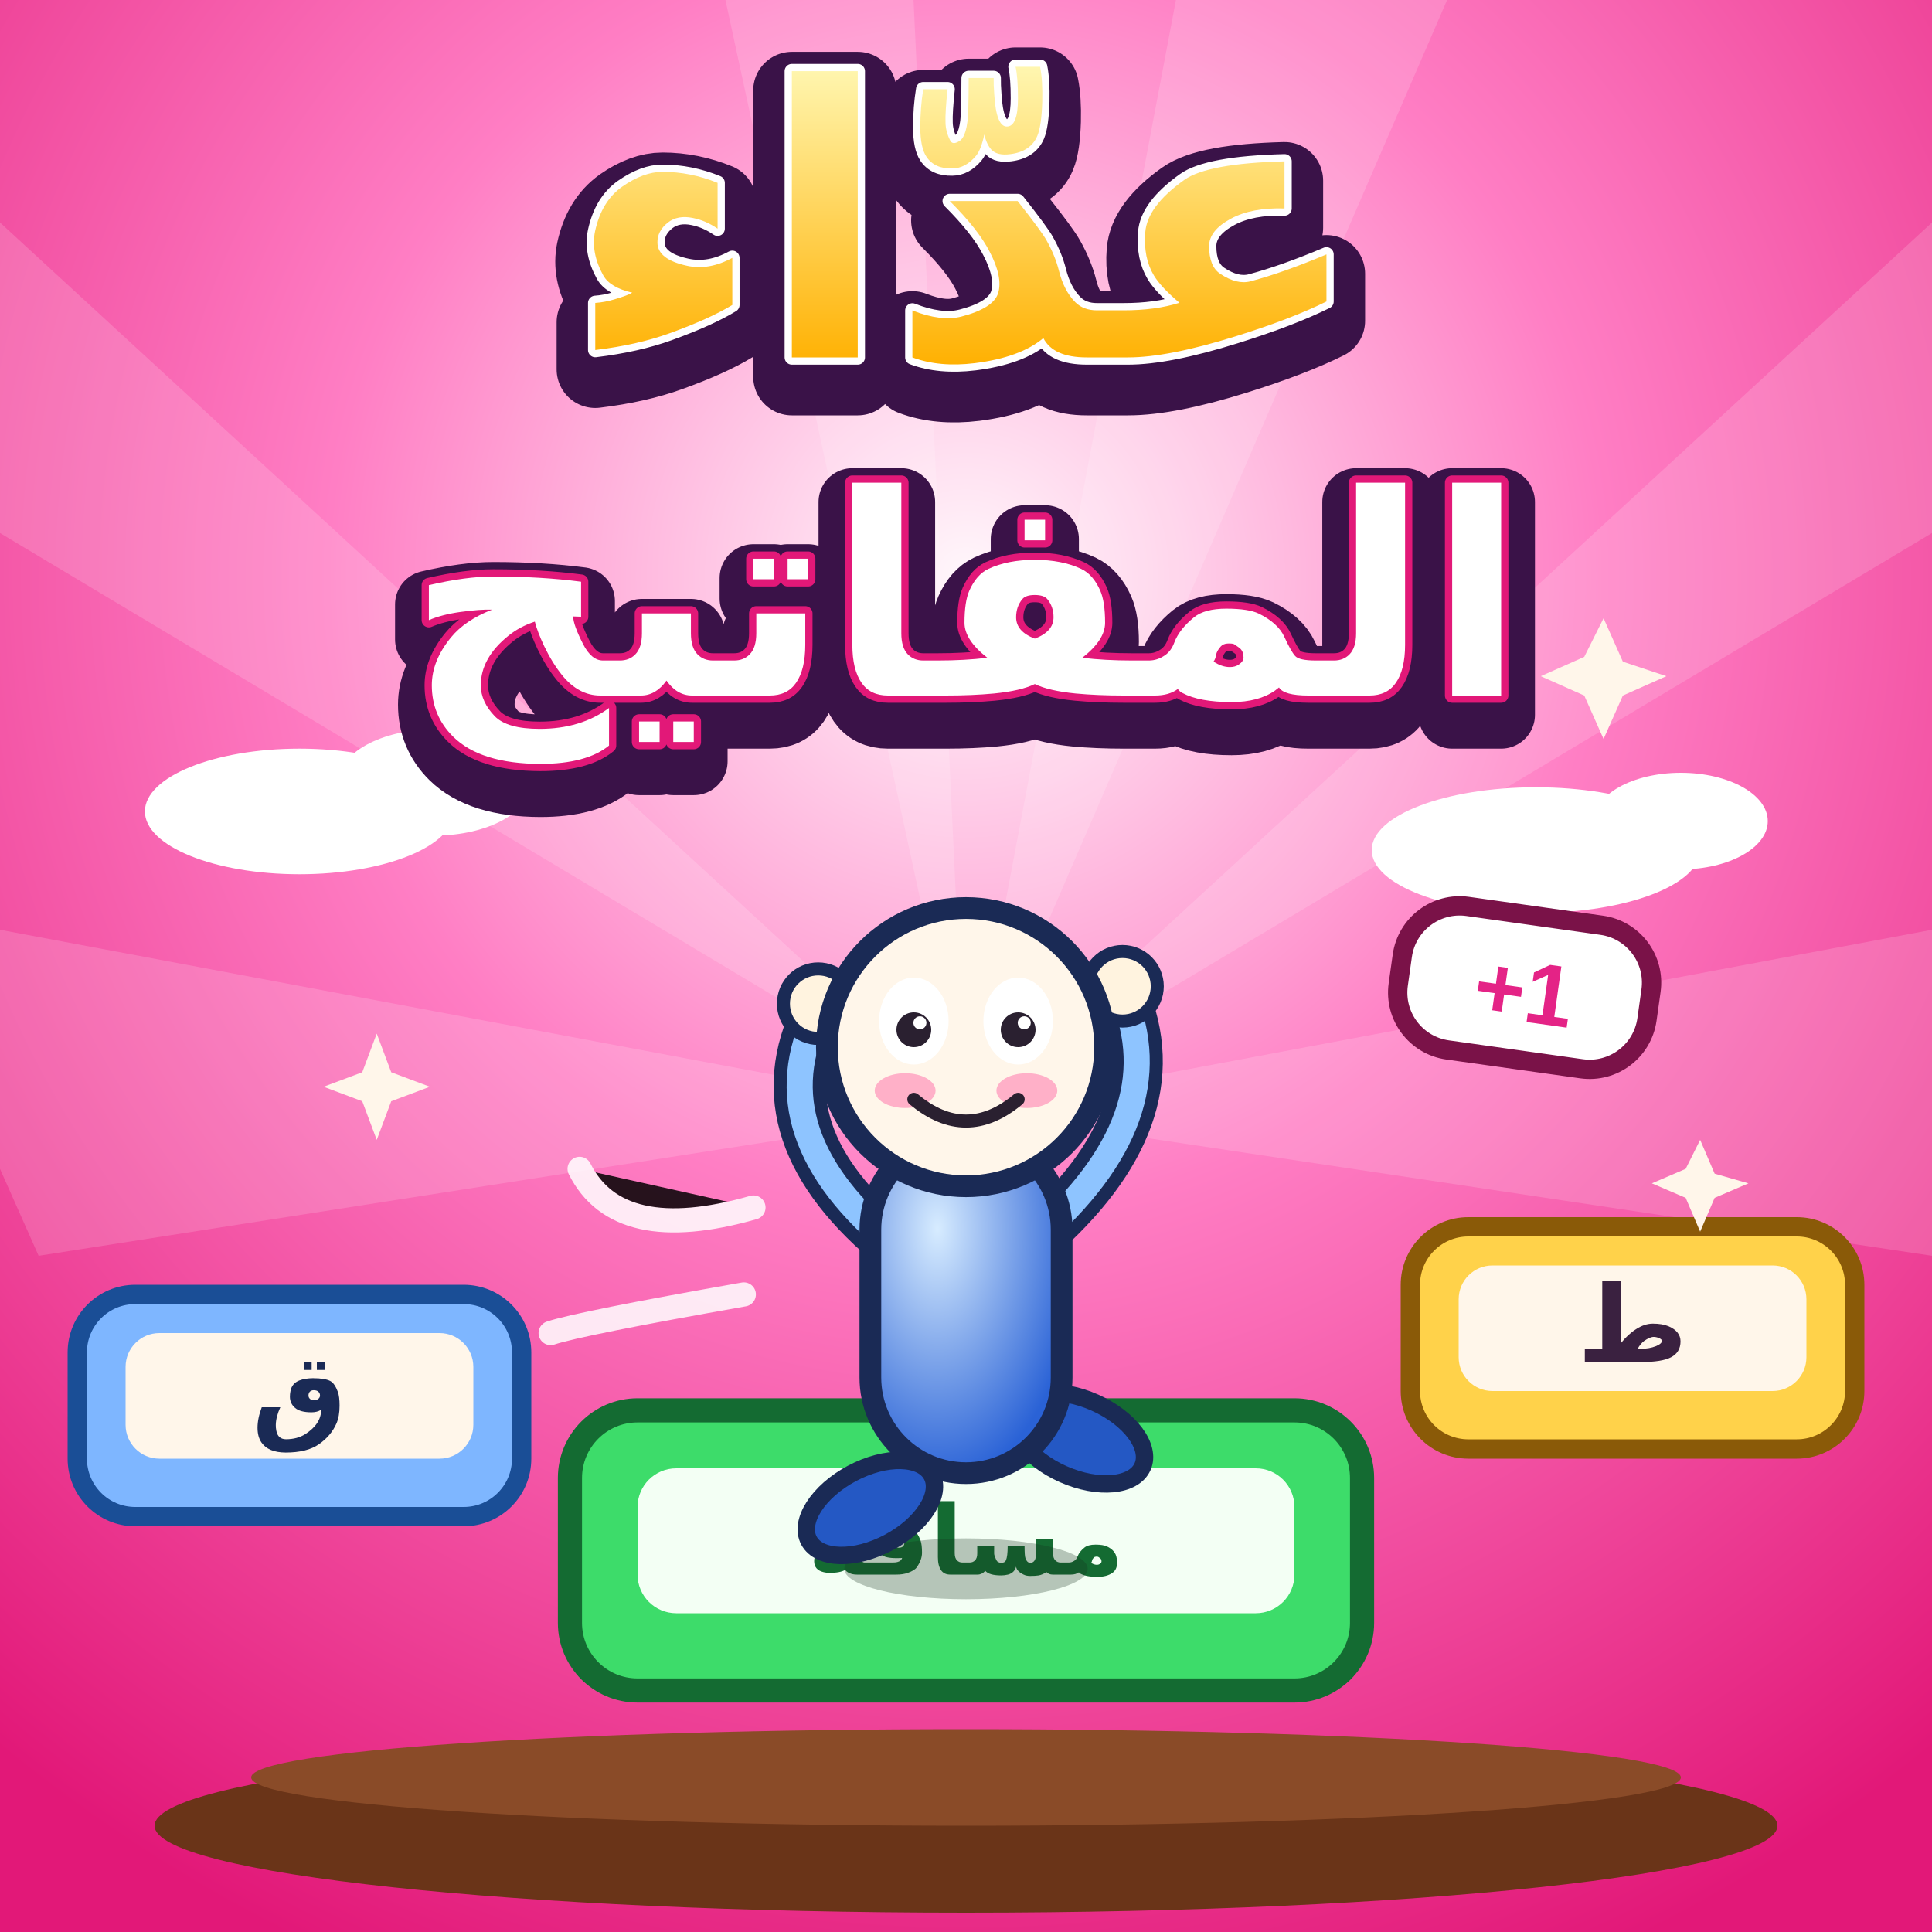
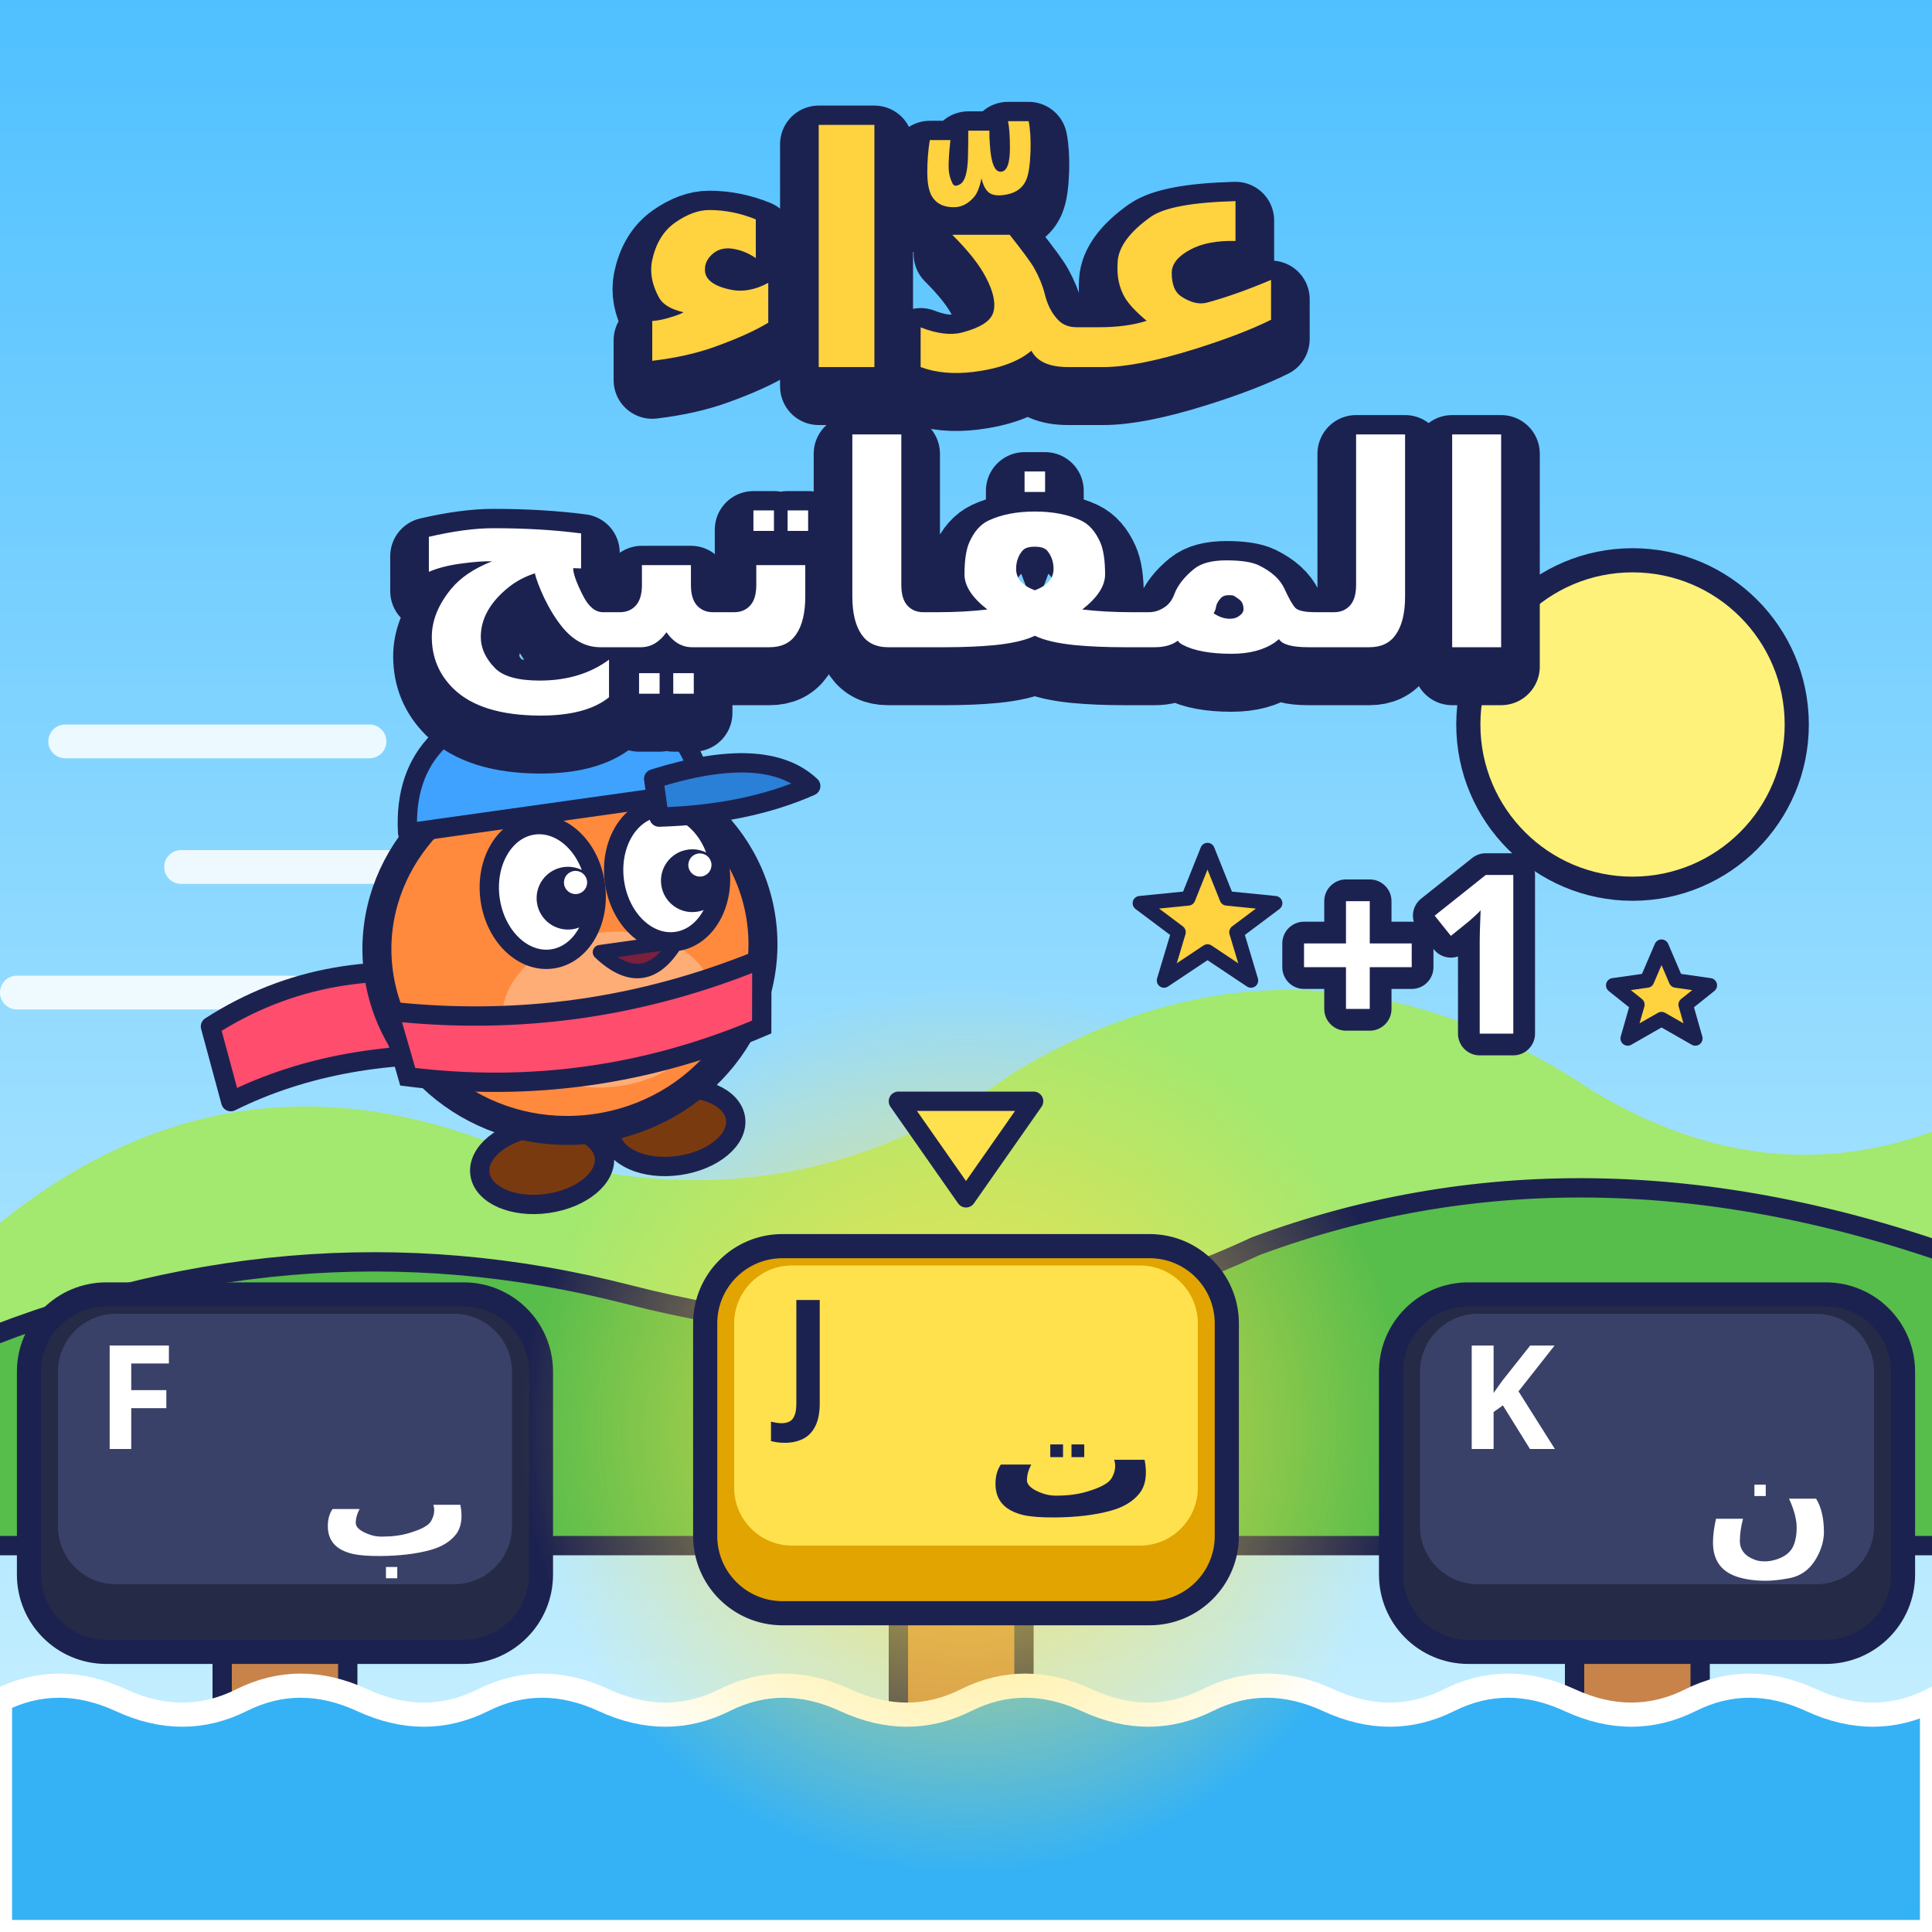
<svg xmlns="http://www.w3.org/2000/svg" viewBox="0 0 400 400" width="400" height="400">
  <defs>
-     <radialGradient id="bg" cx="50%" cy="30%" r="78%">
-       <stop offset="0" stop-color="#fff7fb" />
-       <stop offset="0.42" stop-color="#ff7ec4" />
-       <stop offset="1" stop-color="#e21878" />
+     <linearGradient id="sky" x1="0" y1="0" x2="0" y2="1">
+       <stop offset="0" stop-color="#4fc0ff" />
+       <stop offset="1" stop-color="#d2f4ff" />
+     </linearGradient>
+     <radialGradient id="glow">
+       <stop offset="0" stop-color="#ffe14d" stop-opacity="0.95" />
+       <stop offset="1" stop-color="#ffe14d" stop-opacity="0" />
    </radialGradient>
-     <radialGradient id="body" cx="35%" cy="28%" r="75%">
-       <stop offset="0" stop-color="#d7ecff" />
-       <stop offset="1" stop-color="#2a62d6" />
-     </radialGradient>
-     <linearGradient id="gold" x1="0" y1="0" x2="0" y2="1">
-       <stop offset="0" stop-color="#fff6b0" />
-       <stop offset="1" stop-color="#ffb000" />
-     </linearGradient>
  </defs>
-   <rect width="400" height="400" fill="url(#bg)" />
-   <g fill="#fff" opacity="0.16">
-     <path d="M200 230 L145 -24 L188 -24 Z" />
-     <path d="M200 230 L248 -24 L310 -24 Z" />
-     <path d="M200 230 L424 24 L424 96 Z" />
-     <path d="M200 230 L-24 24 L-24 96 Z" />
-     <path d="M200 230 L424 188 L400 260 Z" />
-     <path d="M200 230 L-24 188 L8 260 Z" />
+   <rect width="400" height="400" fill="url(#sky)" />
+   <circle cx="338" cy="150" r="34" fill="#fff27a" stroke="#1c2250" stroke-width="5" />
+   <path d="M-10 262 Q40 214 100 236 Q160 258 210 222 Q270 186 330 226 Q370 250 410 230 L410 300 L-10 300 Z" fill="#a3e86f" />
+   <path d="M-10 280 Q60 250 130 268 Q200 286 260 258 Q330 232 410 262 L410 320 L-10 320 Z" fill="#57bd4b" stroke="#1c2250" stroke-width="4" />
+   <g fill="#ffffff" opacity="0.85">
+     <rect x="10" y="150" width="70" height="7" rx="3.5" />
+     <rect x="34" y="176" width="54" height="7" rx="3.5" />
+     <rect x="0" y="202" width="64" height="7" rx="3.5" />
  </g>
-   <g fill="#fff">
-     <ellipse cx="62" cy="168" rx="32" ry="13" />
-     <ellipse cx="90" cy="162" rx="20" ry="11" />
-     <ellipse cx="318" cy="176" rx="34" ry="13" />
-     <ellipse cx="348" cy="170" rx="18" ry="10" />
+   <g stroke="#1c2250" stroke-width="4">
+     <rect x="46" y="326" width="26" height="80" rx="5" fill="#c7834a" />
+     <rect x="186" y="318" width="26" height="90" rx="5" fill="#c7834a" />
+     <rect x="326" y="326" width="26" height="80" rx="5" fill="#c7834a" />
  </g>
-   <ellipse cx="200" cy="378" rx="168" ry="18" fill="#6a3418" />
-   <ellipse cx="200" cy="368" rx="148" ry="10" fill="#8a4b28" />
-   <g>
-     <rect x="16" y="292" width="92" height="18" rx="8" fill="#1d6fd0" />
-     <rect x="16" y="268" width="92" height="46" rx="12" fill="#7eb6ff" stroke="#1a4e96" stroke-width="4" />
-     <rect x="26" y="276" width="72" height="26" rx="7" fill="#fff6ea" />
-     <text x="62" y="296" text-anchor="middle" font-family="'Segoe UI', Tahoma, Arial, sans-serif" font-size="22" font-weight="700" fill="#1a2a55">ق</text>
+   <path d="M0 352 Q12 346 25 352 T50 352 T75 352 T100 352 T125 352 T150 352 T175 352 T200 352 T225 352 T250 352 T275 352 T300 352 T325 352 T350 352 T375 352 T400 352 L400 400 L0 400 Z" fill="#35b2f5" stroke="#ffffff" stroke-width="5" />
+   <g stroke="#1c2250" stroke-width="5">
+     <rect x="6" y="268" width="106" height="74" rx="16" fill="#252a46" />
+     <rect x="12" y="272" width="94" height="56" rx="12" fill="#3a4168" stroke="none" />
  </g>
-   <g>
-     <rect x="292" y="278" width="92" height="18" rx="8" fill="#c98412" />
-     <rect x="292" y="254" width="92" height="46" rx="12" fill="#ffd24a" stroke="#8a5a08" stroke-width="4" />
-     <rect x="302" y="262" width="72" height="26" rx="7" fill="#fff6ea" />
-     <text x="338" y="282" text-anchor="middle" font-family="'Segoe UI', Tahoma, Arial, sans-serif" font-size="22" font-weight="700" fill="#3a2140">ط</text>
+   <text x="20" y="300" font-family="Fredoka, 'Segoe UI', Tahoma, sans-serif" font-weight="700" font-size="30" fill="#ffffff">F</text>
+   <text x="98" y="322" font-family="Fredoka, 'Segoe UI', Tahoma, sans-serif" font-weight="700" font-size="32" fill="#ffffff" text-anchor="end">ب</text>
+   <circle cx="200" cy="296" r="92" fill="url(#glow)" />
+   <g stroke="#1c2250" stroke-width="5">
+     <rect x="146" y="258" width="108" height="76" rx="16" fill="#e2a400" />
+     <rect x="152" y="262" width="96" height="58" rx="12" fill="#ffe14d" stroke="none" />
  </g>
-   <g>
-     <rect x="118" y="328" width="164" height="22" rx="8" fill="#1f8a42" />
-     <rect x="118" y="292" width="164" height="58" rx="14" fill="#3ddc6a" stroke="#146b32" stroke-width="5" />
-     <rect x="132" y="304" width="136" height="30" rx="8" fill="#f3fff4" />
-     <text x="200" y="326" text-anchor="middle" font-family="'Segoe UI', Tahoma, Arial, sans-serif" font-size="20" font-weight="700" fill="#146b32">مسافة</text>
+   <text x="162" y="292" font-family="Fredoka, 'Segoe UI', Tahoma, sans-serif" font-weight="700" font-size="32" fill="#1c2250">J</text>
+   <text x="240" y="314" font-family="Fredoka, 'Segoe UI', Tahoma, sans-serif" font-weight="700" font-size="36" fill="#1c2250" text-anchor="end">ت</text>
+   <path d="M186 228 L214 228 L200 248 Z" fill="#ffe14d" stroke="#1c2250" stroke-width="4" stroke-linejoin="round" />
+   <g stroke="#1c2250" stroke-width="5">
+     <rect x="288" y="268" width="106" height="74" rx="16" fill="#252a46" />
+     <rect x="294" y="272" width="94" height="56" rx="12" fill="#3a4168" stroke="none" />
  </g>
-   <g fill="#fff6ea">
-     <path d="M78 214 l3 8 8 3 -8 3 -3 8 -3 -8 -8 -3 8 -3 z" />
-     <path d="M332 128 l4 9 9 3 -9 4 -4 9 -4 -9 -9 -4 9 -4 z" />
-     <path d="M352 236 l3 7 7 2 -7 3 -3 7 -3 -7 -7 -3 7 -3 z" />
+   <text x="302" y="300" font-family="Fredoka, 'Segoe UI', Tahoma, sans-serif" font-weight="700" font-size="30" fill="#ffffff">K</text>
+   <text x="380" y="322" font-family="Fredoka, 'Segoe UI', Tahoma, sans-serif" font-weight="700" font-size="32" fill="#ffffff" text-anchor="end">ن</text>
+   <g transform="translate(118 196) rotate(-8)">
+     <path d="M-20 4 Q-50 -6 -76 6 L-74 22 Q-50 14 -20 20 Z" fill="#ff4d6d" stroke="#1c2250" stroke-width="4" stroke-linejoin="round" />
+     <ellipse cx="-12" cy="44" rx="13" ry="8" fill="#7a3a10" stroke="#1c2250" stroke-width="4" />
+     <ellipse cx="16" cy="40" rx="13" ry="8" fill="#7a3a10" stroke="#1c2250" stroke-width="4" />
+     <ellipse cx="0" cy="0" rx="40" ry="38" fill="#ff8a3d" stroke="#1c2250" stroke-width="6" />
+     <ellipse cx="6" cy="14" rx="22" ry="16" fill="#ffffff" opacity="0.3" />
+     <path d="M-39 8 Q0 18 39 8 L37 22 Q0 32 -37 22 Z" fill="#ff4d6d" stroke="#1c2250" stroke-width="4" />
+     <ellipse cx="-4" cy="-12" rx="11" ry="14" fill="#ffffff" stroke="#1c2250" stroke-width="4" />
+     <ellipse cx="22" cy="-12" rx="11" ry="14" fill="#ffffff" stroke="#1c2250" stroke-width="4" />
+     <circle cx="1" cy="-10" r="6.5" fill="#1c2250" />
+     <circle cx="27" cy="-10" r="6.5" fill="#1c2250" />
+     <circle cx="3" cy="-13" r="2.4" fill="#ffffff" />
+     <circle cx="29" cy="-13" r="2.4" fill="#ffffff" />
+     <path d="M6 2 Q14 12 22 2 Z" fill="#7a1f3d" stroke="#1c2250" stroke-width="3" stroke-linejoin="round" />
+     <path d="M-30 -28 Q-28 -52 2 -52 Q30 -52 32 -28 Z" fill="#3fa2ff" stroke="#1c2250" stroke-width="4" stroke-linejoin="round" />
+     <path d="M22 -32 Q46 -36 54 -26 Q40 -22 22 -24 Z" fill="#2a7fd6" stroke="#1c2250" stroke-width="4" stroke-linejoin="round" />
  </g>
-   <g stroke="#fff" stroke-width="5" stroke-linecap="round" opacity="0.85">
-     <path d="M156 250 q-28 8 -36 -8" />
-     <path d="M154 268 q-34 6 -40 8" />
+   <text x="268" y="214" font-family="Fredoka, 'Segoe UI', Tahoma, sans-serif" font-weight="700" font-size="46" fill="#ffffff" stroke="#1c2250" stroke-width="9" stroke-linejoin="round" paint-order="stroke">+1</text>
+   <g fill="#ffd23f" stroke="#1c2250" stroke-width="3" stroke-linejoin="round">
+     <path d="M250 176 L254 186 L264 187 L256 193 L259 203 L250 197 L241 203 L244 193 L236 187 L246 186 Z" />
+     <path d="M344 196 L347 203 L354 204 L349 208 L351 215 L344 211 L337 215 L339 208 L334 204 L341 203 Z" />
  </g>
-   <g transform="translate(200 242) scale(0.9)">
-     <ellipse cx="0" cy="92" rx="28" ry="7" fill="#14301c" opacity="0.28" />
-     <ellipse cx="-22" cy="78" rx="16" ry="9" fill="#2458c4" stroke="#1a2a55" stroke-width="4" transform="rotate(-28 -22 78)" />
-     <ellipse cx="26" cy="62" rx="16" ry="9" fill="#2458c4" stroke="#1a2a55" stroke-width="4" transform="rotate(24 26 62)" />
-     <path d="M-16 18 Q-48 -8 -34 -36" fill="none" stroke="#1a2a55" stroke-width="12" stroke-linecap="round" />
-     <path d="M-16 18 Q-48 -8 -34 -36" fill="none" stroke="#8ec4ff" stroke-width="6" stroke-linecap="round" />
-     <path d="M16 16 Q48 -12 36 -40" fill="none" stroke="#1a2a55" stroke-width="12" stroke-linecap="round" />
-     <path d="M16 16 Q48 -12 36 -40" fill="none" stroke="#8ec4ff" stroke-width="6" stroke-linecap="round" />
-     <circle cx="-34" cy="-38" r="8" fill="#fff3df" stroke="#1a2a55" stroke-width="3" />
-     <circle cx="36" cy="-42" r="8" fill="#fff3df" stroke="#1a2a55" stroke-width="3" />
-     <rect x="-22" y="-8" width="44" height="78" rx="22" fill="url(#body)" stroke="#1a2a55" stroke-width="5" />
-     <circle cx="0" cy="-28" r="32" fill="#fff6ea" stroke="#1a2a55" stroke-width="5" />
-     <ellipse cx="-14" cy="-18" rx="7" ry="4" fill="#ffb0c8" />
-     <ellipse cx="14" cy="-18" rx="7" ry="4" fill="#ffb0c8" />
-     <ellipse cx="-12" cy="-34" rx="8" ry="10" fill="#fff" />
-     <ellipse cx="12" cy="-34" rx="8" ry="10" fill="#fff" />
-     <circle cx="-12" cy="-32" r="4" fill="#2a2030" />
-     <circle cx="12" cy="-32" r="4" fill="#2a2030" />
-     <circle cx="-10.6" cy="-33.6" r="1.5" fill="#fff" />
-     <circle cx="13.4" cy="-33.6" r="1.5" fill="#fff" />
-     <path d="M-12 -16 Q0 -6 12 -16" fill="none" stroke="#2a2030" stroke-width="3" stroke-linecap="round" />
-   </g>
-   <g transform="translate(292 186) rotate(8)">
-     <rect x="0" y="0" width="52" height="30" rx="12" fill="#fff" stroke="#7a1248" stroke-width="4" />
-     <text x="26" y="22" text-anchor="middle" font-family="'Segoe UI', Tahoma, Arial, sans-serif" font-size="18" font-weight="700" fill="#e42386">+1</text>
-   </g>
-   <g font-family="'Segoe UI', Tahoma, Arial, sans-serif" font-weight="700" text-anchor="middle" direction="rtl" stroke-linejoin="round">
-     <text x="200" y="78" font-size="78" fill="#3a1248" stroke="#3a1248" stroke-width="16">عدّاء</text>
-     <text x="200" y="74" font-size="78" fill="url(#gold)" stroke="#fff" stroke-width="3" paint-order="stroke">عدّاء</text>
-     <text x="200" y="148" font-size="58" fill="#3a1248" stroke="#3a1248" stroke-width="14">المفاتيح</text>
-     <text x="200" y="144" font-size="58" fill="#fff" stroke="#e21878" stroke-width="3" paint-order="stroke">المفاتيح</text>
+   <g font-family="Fredoka, 'Segoe UI', Tahoma, Arial, sans-serif" font-weight="700" text-anchor="middle" direction="rtl" stroke-linejoin="round">
+     <text x="200" y="80" font-size="66" fill="#1c2250" stroke="#1c2250" stroke-width="16">عدّاء</text>
+     <text x="200" y="76" font-size="66" fill="#ffd23f">عدّاء</text>
+     <text x="200" y="138" font-size="58" fill="#1c2250" stroke="#1c2250" stroke-width="16">المفاتيح</text>
+     <text x="200" y="134" font-size="58" fill="#ffffff">المفاتيح</text>
  </g>
</svg>
